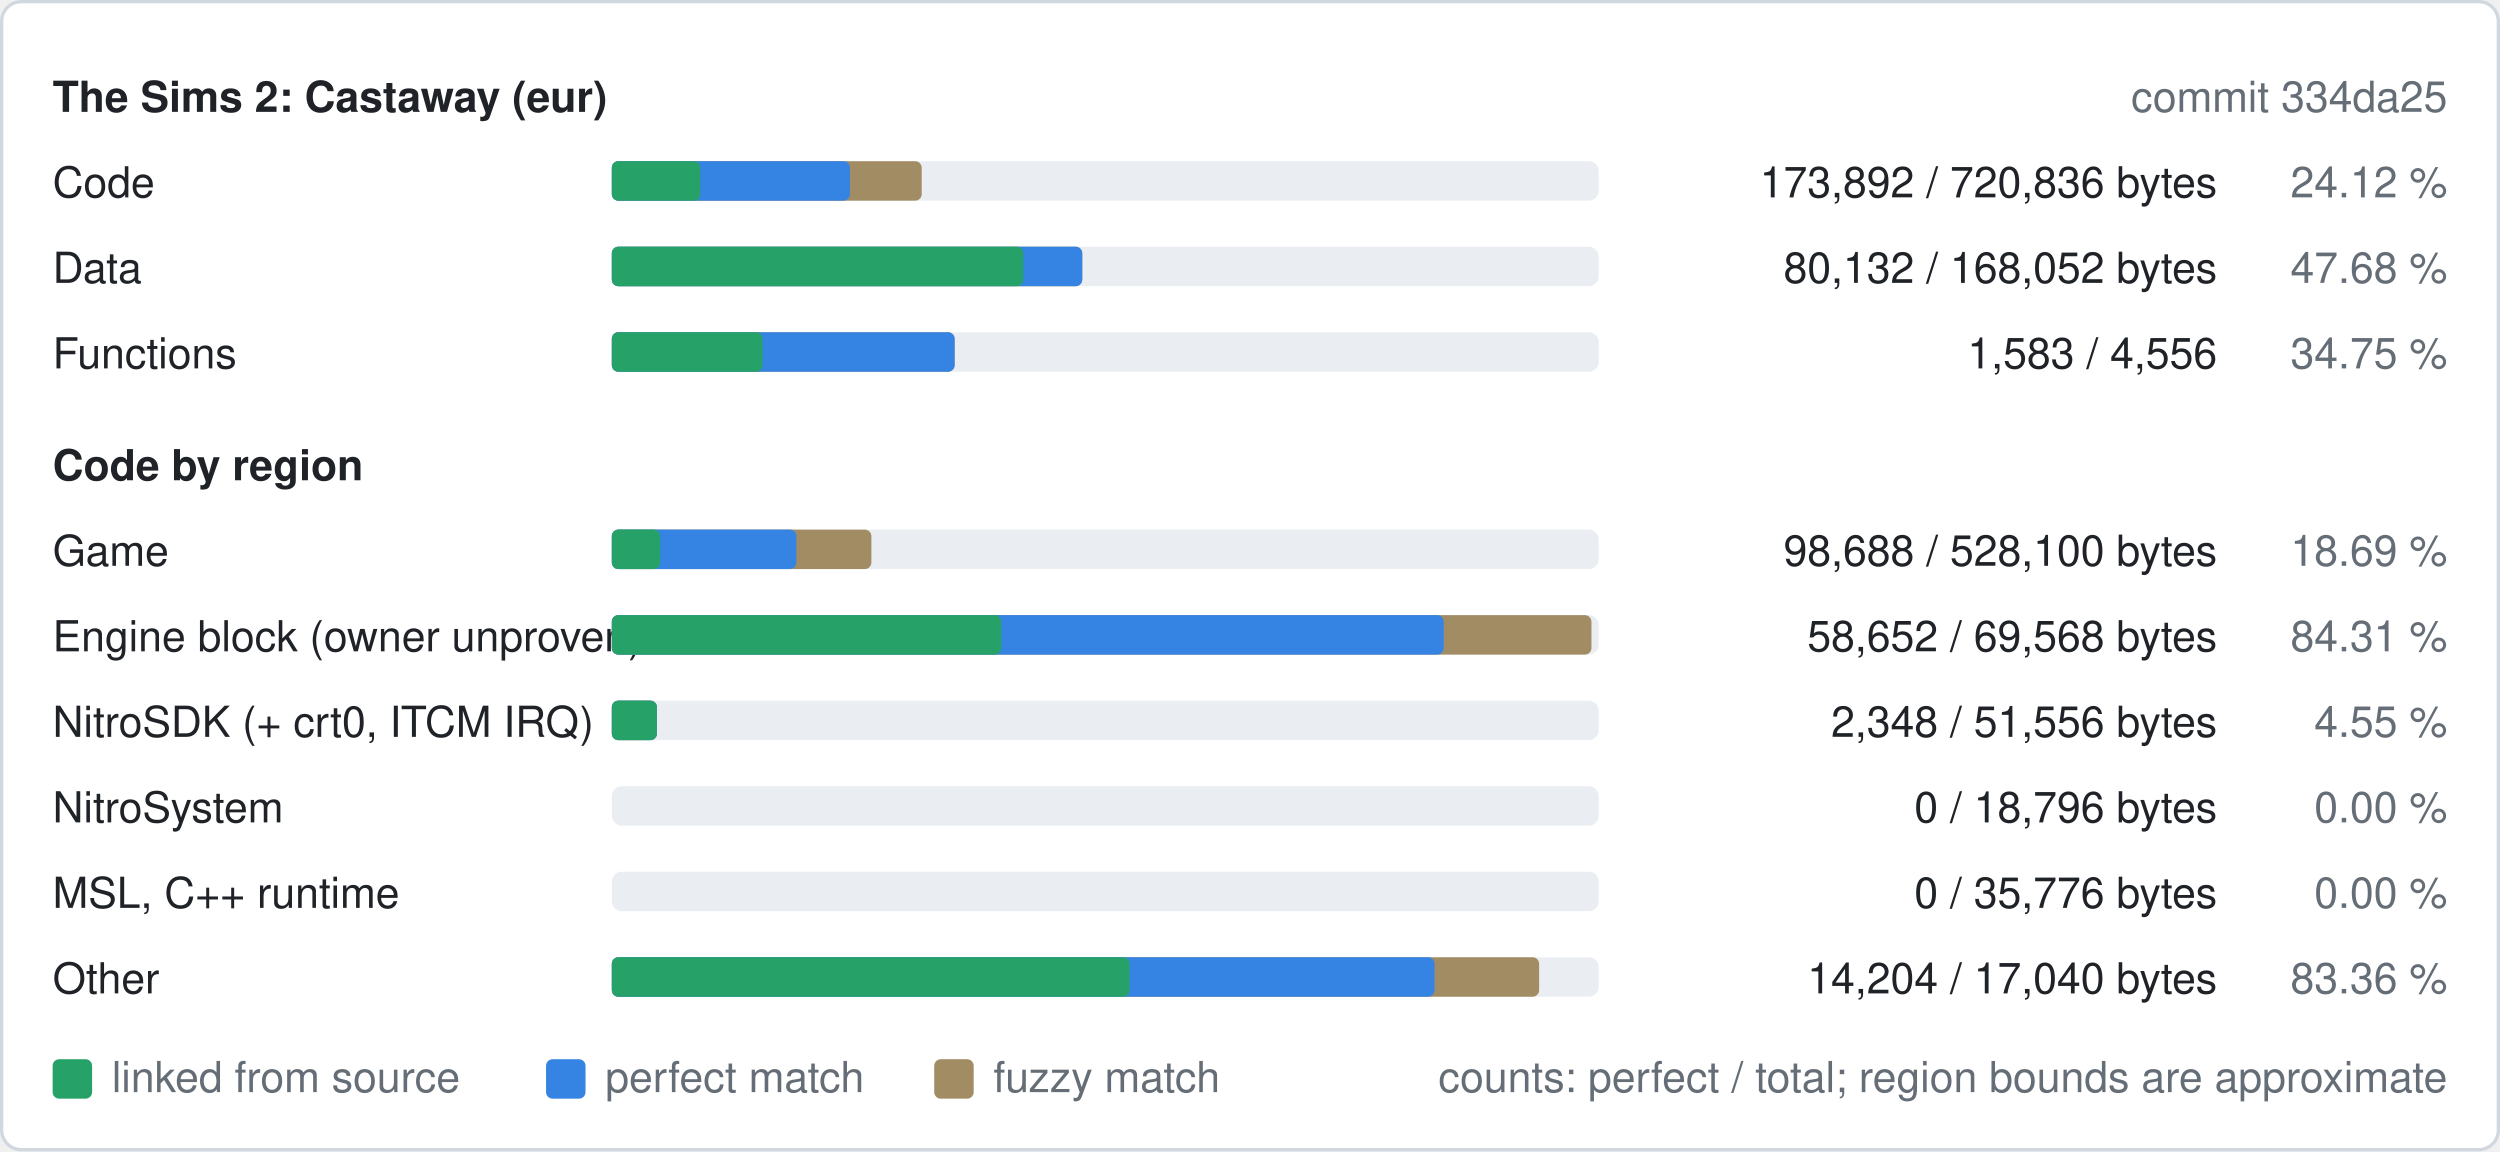
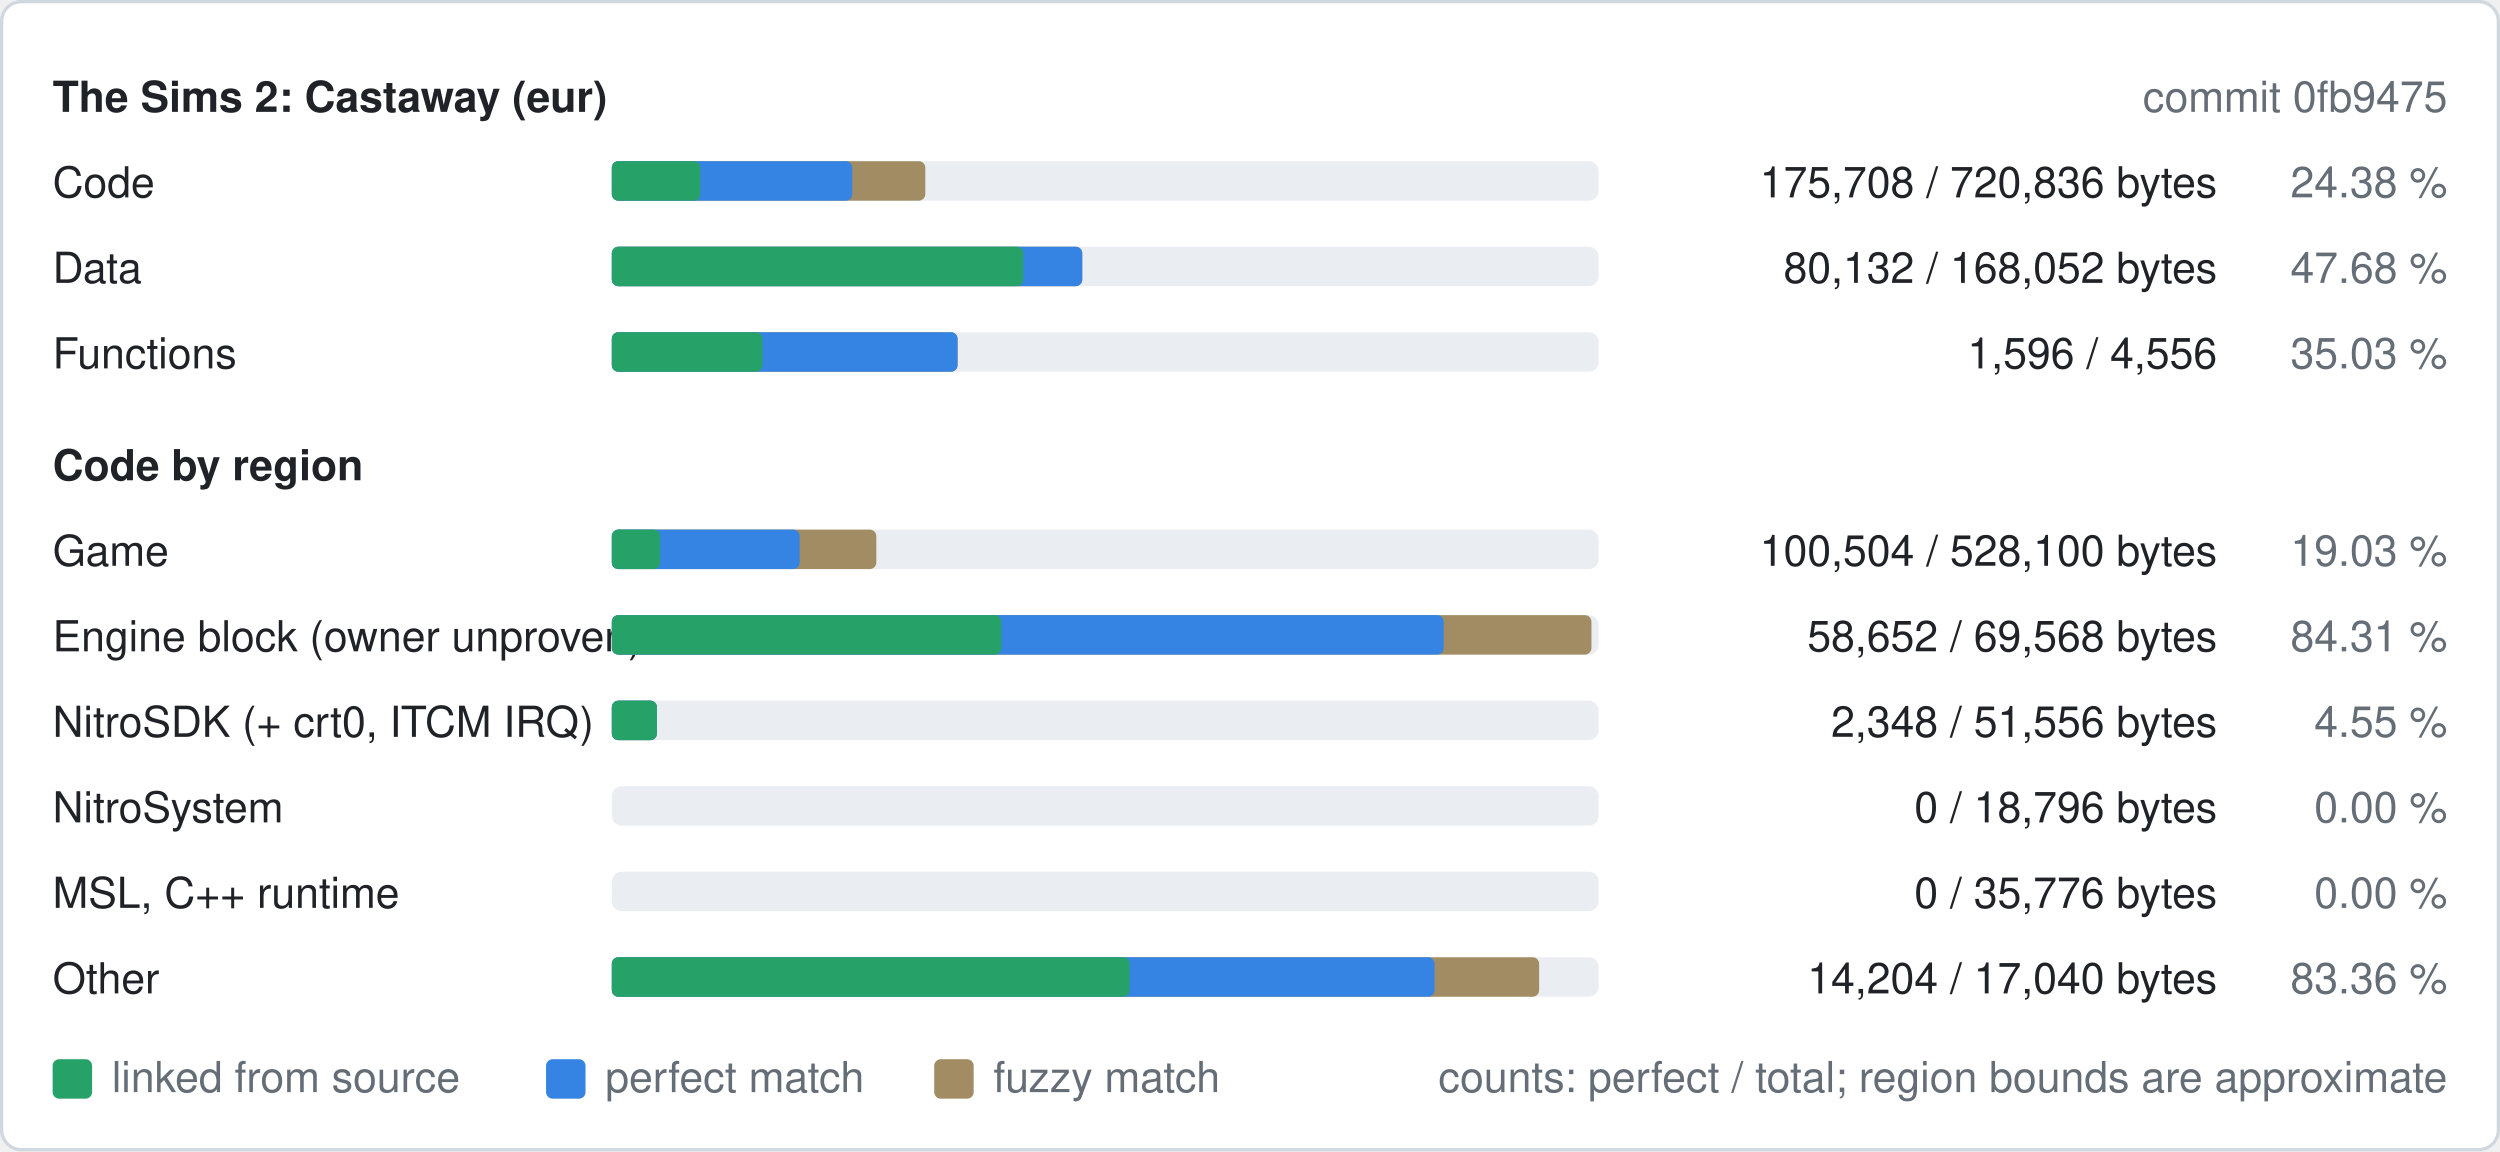
<svg xmlns="http://www.w3.org/2000/svg" width="760" height="350" viewBox="0 0 760 350" role="img" aria-label="Decompilation progress of eur">
  <style>
text{font-family:-apple-system,BlinkMacSystemFont,"Segoe UI",Helvetica,Arial,sans-serif;font-size:13px}
.b{font-weight:600}
.bg{fill:#ffffff;stroke:#d0d7de}.t{fill:#1f2328}.m{fill:#656d76}.track{fill:#eaeef2}.fuzzy{fill:#a28c64}.perfect{fill:#3584e4}.linked{fill:#26a269}
@media (prefers-color-scheme: dark){.bg{fill:#0d1117;stroke:#30363d}.t{fill:#e6edf3}.m{fill:#8d96a0}.track{fill:#21262d}.fuzzy{fill:#a28c64}.perfect{fill:#3584e4}.linked{fill:#2ec27e}}
</style>
  <rect class="bg" x="0.5" y="0.5" width="759" height="349" rx="6" />
  <text class="t b" x="16" y="34">The Sims 2: Castaway (eur)</text>
-   <text class="m" x="744" y="34" text-anchor="end">commit 334da25</text>
+   <text class="m" x="744" y="34" text-anchor="end">commit 0fb9475</text>
  <text class="t" x="16" y="60">Code</text>
  <rect class="track" x="186" y="49" width="300" height="12" rx="3" />
-   <rect class="fuzzy" x="186" y="49" width="94.2" height="12" rx="2" />
-   <rect class="perfect" x="186" y="49" width="72.4" height="12" rx="2" />
+   <rect class="fuzzy" x="186" y="49" width="95.3" height="12" rx="2" />
+   <rect class="perfect" x="186" y="49" width="73.1" height="12" rx="2" />
  <rect class="linked" x="186" y="49" width="26.9" height="12" rx="2" />
-   <text class="t" x="674" y="60" text-anchor="end">173,892 / 720,836 bytes</text>
-   <text class="m" x="744" y="60" text-anchor="end">24.12 %</text>
+   <text class="t" x="674" y="60" text-anchor="end">175,708 / 720,836 bytes</text>
+   <text class="m" x="744" y="60" text-anchor="end">24.38 %</text>
  <text class="t" x="16" y="86">Data</text>
  <rect class="track" x="186" y="75" width="300" height="12" rx="3" />
  <rect class="fuzzy" x="186" y="75" width="143.0" height="12" rx="2" />
  <rect class="perfect" x="186" y="75" width="143.0" height="12" rx="2" />
  <rect class="linked" x="186" y="75" width="125.1" height="12" rx="2" />
  <text class="t" x="674" y="86" text-anchor="end">80,132 / 168,052 bytes</text>
  <text class="m" x="744" y="86" text-anchor="end">47.68 %</text>
  <text class="t" x="16" y="112">Functions</text>
  <rect class="track" x="186" y="101" width="300" height="12" rx="3" />
-   <rect class="fuzzy" x="186" y="101" width="104.2" height="12" rx="2" />
-   <rect class="perfect" x="186" y="101" width="104.2" height="12" rx="2" />
+   <rect class="fuzzy" x="186" y="101" width="105.1" height="12" rx="2" />
+   <rect class="perfect" x="186" y="101" width="105.1" height="12" rx="2" />
  <rect class="linked" x="186" y="101" width="45.8" height="12" rx="2" />
-   <text class="t" x="674" y="112" text-anchor="end">1,583 / 4,556</text>
-   <text class="m" x="744" y="112" text-anchor="end">34.75 %</text>
+   <text class="t" x="674" y="112" text-anchor="end">1,596 / 4,556</text>
+   <text class="m" x="744" y="112" text-anchor="end">35.03 %</text>
  <text class="t b" x="16" y="146">Code by region</text>
  <text class="t" x="16" y="172">Game</text>
  <rect class="track" x="186" y="161" width="300" height="12" rx="3" />
-   <rect class="fuzzy" x="186" y="161" width="78.9" height="12" rx="2" />
-   <rect class="perfect" x="186" y="161" width="56.1" height="12" rx="2" />
+   <rect class="fuzzy" x="186" y="161" width="80.4" height="12" rx="2" />
+   <rect class="perfect" x="186" y="161" width="57.1" height="12" rx="2" />
  <rect class="linked" x="186" y="161" width="14.7" height="12" rx="2" />
-   <text class="t" x="674" y="172" text-anchor="end">98,688 / 528,100 bytes</text>
-   <text class="m" x="744" y="172" text-anchor="end">18.69 %</text>
+   <text class="t" x="674" y="172" text-anchor="end">100,504 / 528,100 bytes</text>
+   <text class="m" x="744" y="172" text-anchor="end">19.03 %</text>
  <text class="t" x="16" y="198">Engine block (owner unproven)</text>
  <rect class="track" x="186" y="187" width="300" height="12" rx="3" />
  <rect class="fuzzy" x="186" y="187" width="297.8" height="12" rx="2" />
  <rect class="perfect" x="186" y="187" width="252.9" height="12" rx="2" />
  <rect class="linked" x="186" y="187" width="118.4" height="12" rx="2" />
  <text class="t" x="674" y="198" text-anchor="end">58,652 / 69,568 bytes</text>
  <text class="m" x="744" y="198" text-anchor="end">84.31 %</text>
  <text class="t" x="16" y="224">NitroSDK (+ crt0, ITCM IRQ)</text>
  <rect class="track" x="186" y="213" width="300" height="12" rx="3" />
  <rect class="fuzzy" x="186" y="213" width="13.7" height="12" rx="2" />
  <rect class="perfect" x="186" y="213" width="13.7" height="12" rx="2" />
  <rect class="linked" x="186" y="213" width="13.7" height="12" rx="2" />
  <text class="t" x="674" y="224" text-anchor="end">2,348 / 51,556 bytes</text>
  <text class="m" x="744" y="224" text-anchor="end">4.55 %</text>
  <text class="t" x="16" y="250">NitroSystem</text>
  <rect class="track" x="186" y="239" width="300" height="12" rx="3" />
  <text class="t" x="674" y="250" text-anchor="end">0 / 18,796 bytes</text>
  <text class="m" x="744" y="250" text-anchor="end">0.00 %</text>
  <text class="t" x="16" y="276">MSL, C++ runtime</text>
  <rect class="track" x="186" y="265" width="300" height="12" rx="3" />
  <text class="t" x="674" y="276" text-anchor="end">0 / 35,776 bytes</text>
  <text class="m" x="744" y="276" text-anchor="end">0.00 %</text>
  <text class="t" x="16" y="302">Other</text>
  <rect class="track" x="186" y="291" width="300" height="12" rx="3" />
  <rect class="fuzzy" x="186" y="291" width="281.9" height="12" rx="2" />
  <rect class="perfect" x="186" y="291" width="250.1" height="12" rx="2" />
  <rect class="linked" x="186" y="291" width="157.4" height="12" rx="2" />
  <text class="t" x="674" y="302" text-anchor="end">14,204 / 17,040 bytes</text>
  <text class="m" x="744" y="302" text-anchor="end">83.36 %</text>
  <rect class="linked" x="16" y="322" width="12" height="12" rx="2" />
  <text class="m" x="34" y="332">linked from source</text>
  <rect class="perfect" x="166" y="322" width="12" height="12" rx="2" />
  <text class="m" x="184" y="332">perfect match</text>
  <rect class="fuzzy" x="284" y="322" width="12" height="12" rx="2" />
  <text class="m" x="302" y="332">fuzzy match</text>
  <text class="m" x="744" y="332" text-anchor="end">counts: perfect / total; region bounds are approximate</text>
</svg>
